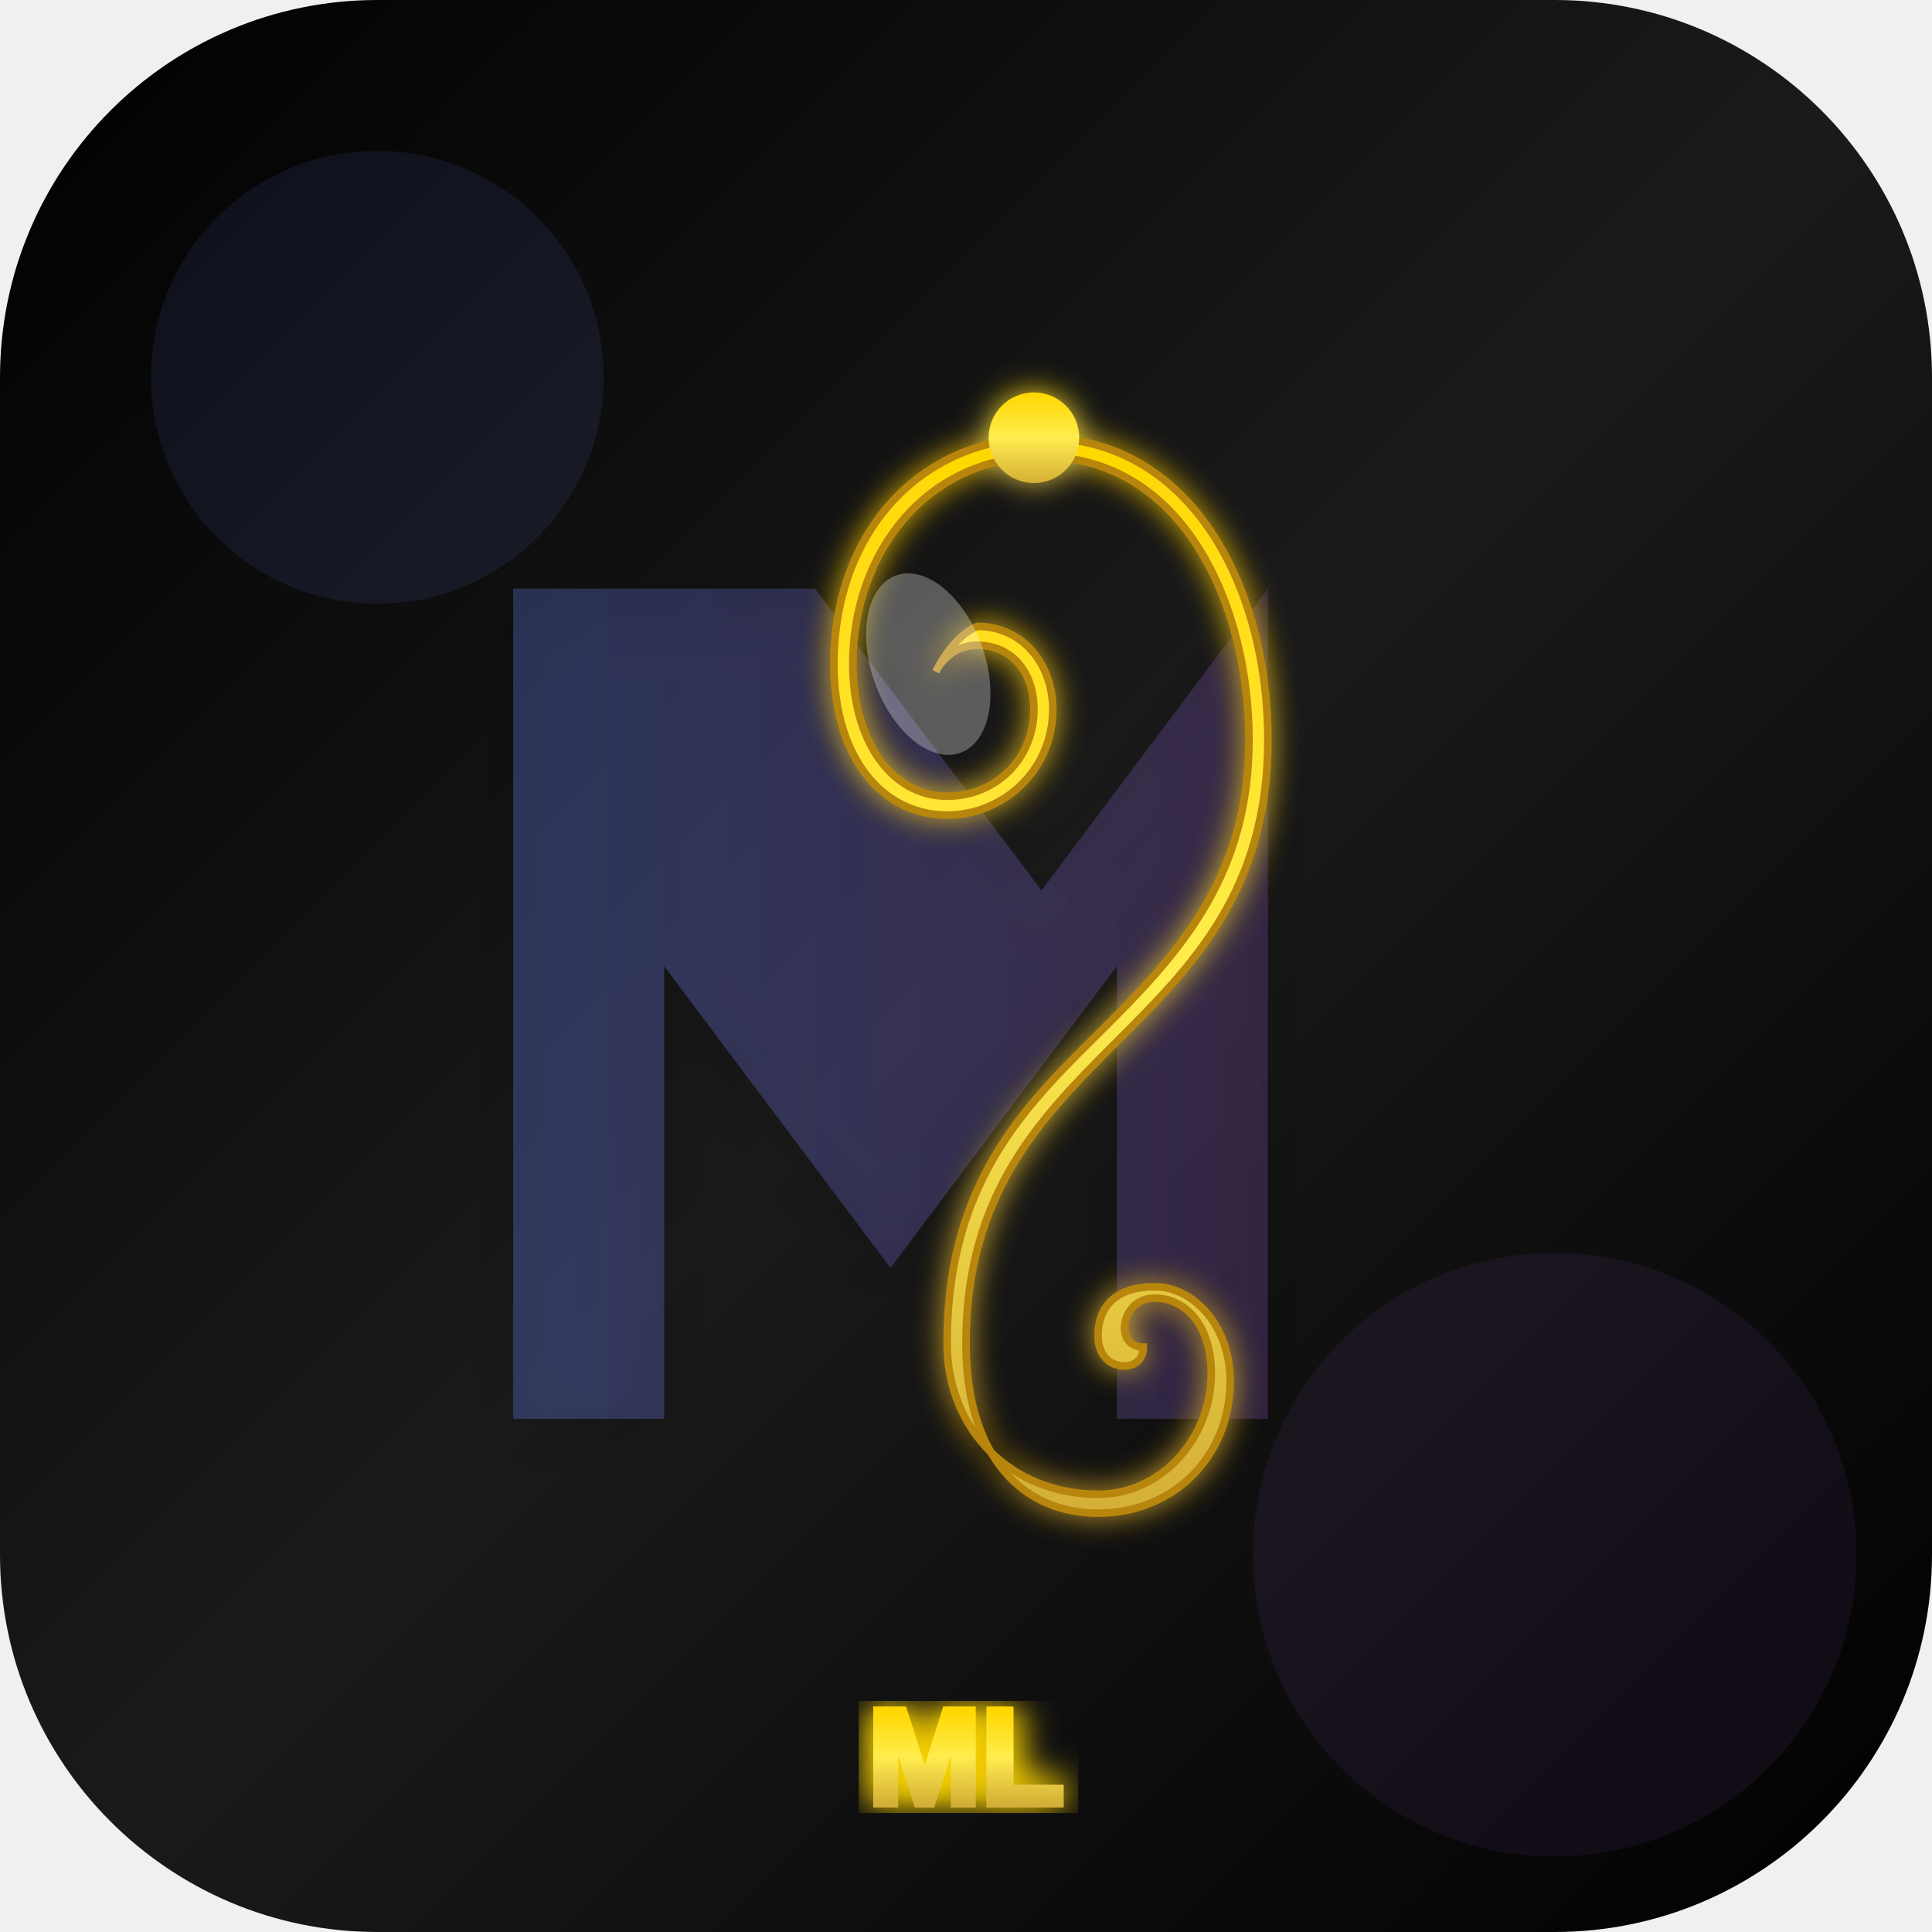
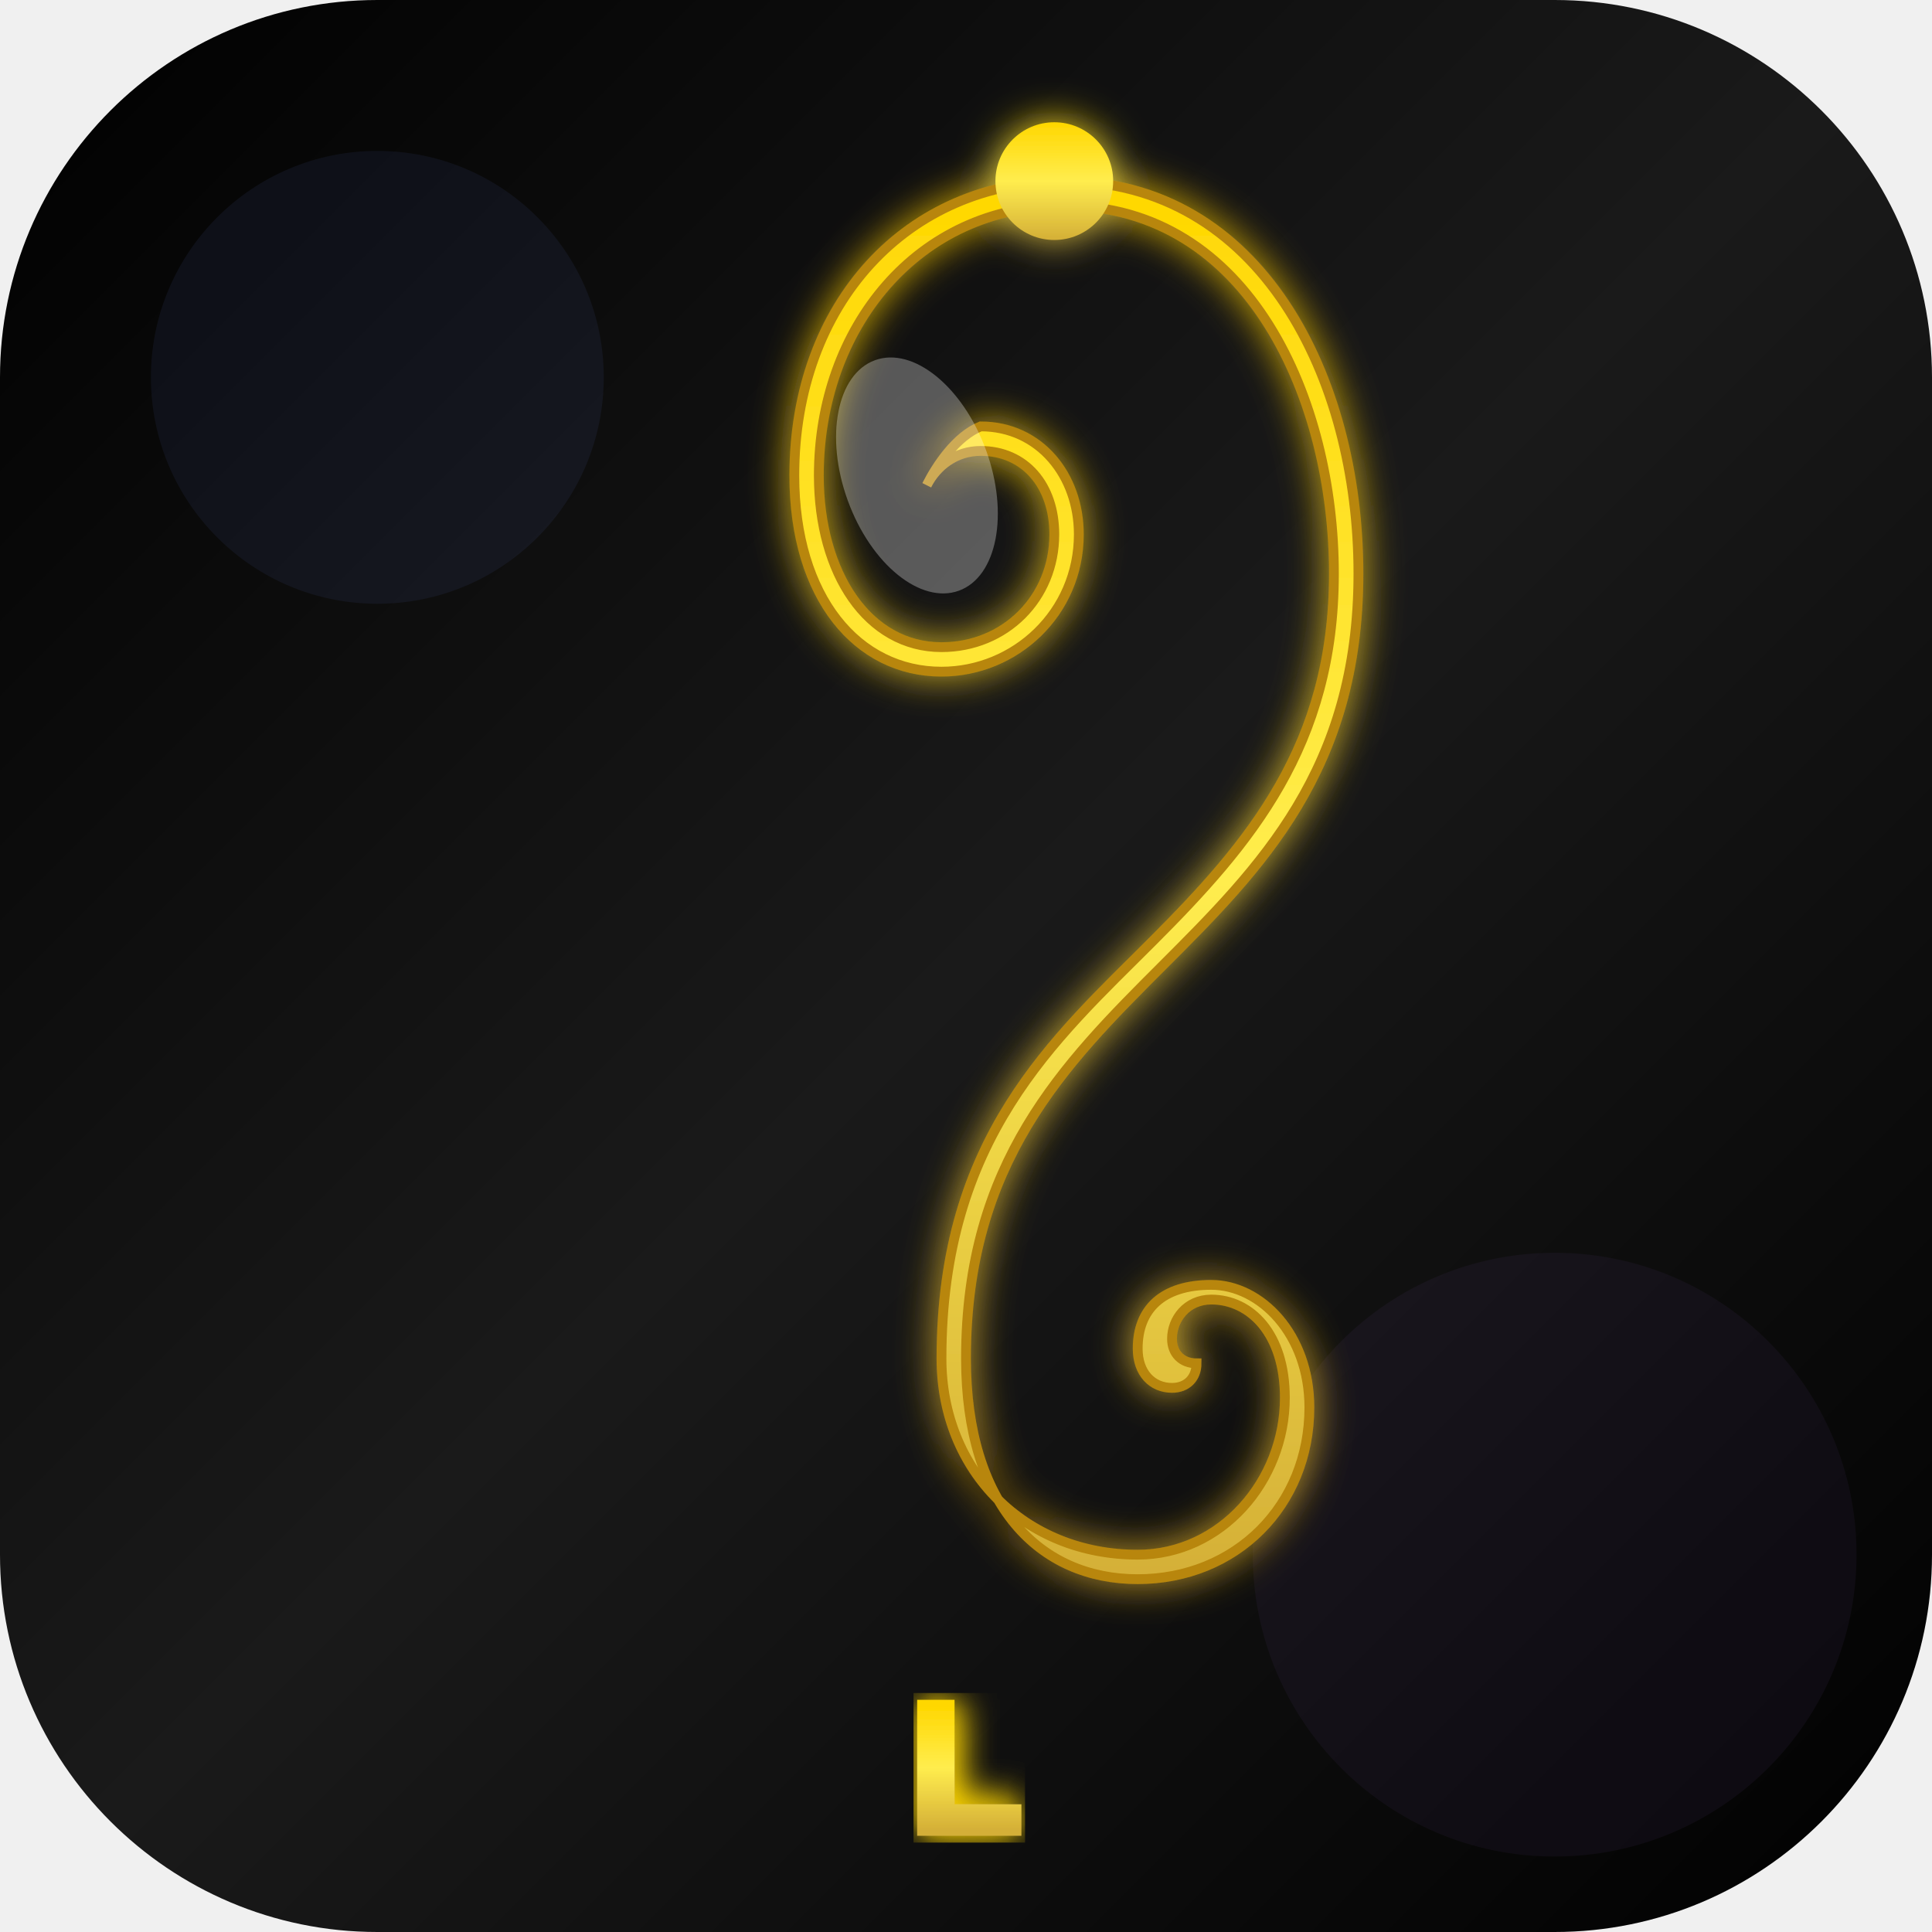
<svg xmlns="http://www.w3.org/2000/svg" width="512" height="512" viewBox="0 0 512 512" version="1.1">
  <defs>
    <linearGradient id="bgGradient" x1="0%" y1="0%" x2="100%" y2="100%">
      <stop offset="0%" style="stop-color:#000000;stop-opacity:1" />
      <stop offset="50%" style="stop-color:#1a1a1a;stop-opacity:1" />
      <stop offset="100%" style="stop-color:#000000;stop-opacity:1" />
    </linearGradient>
    <linearGradient id="goldGradient" x1="0%" y1="0%" x2="0%" y2="100%">
      <stop offset="0%" style="stop-color:#ffd700;stop-opacity:1" />
      <stop offset="50%" style="stop-color:#ffed4e;stop-opacity:1" />
      <stop offset="100%" style="stop-color:#d4af37;stop-opacity:1" />
    </linearGradient>
    <linearGradient id="mGradient" x1="0%" y1="0%" x2="100%" y2="0%">
      <stop offset="0%" style="stop-color:#667eea;stop-opacity:1" />
      <stop offset="100%" style="stop-color:#764ba2;stop-opacity:1" />
    </linearGradient>
    <filter id="glow">
      <feGaussianBlur stdDeviation="4" result="coloredBlur" />
      <feMerge>
        <feMergeNode in="coloredBlur" />
        <feMergeNode in="SourceGraphic" />
      </feMerge>
    </filter>
    <filter id="shadow">
      <feDropShadow dx="0" dy="6" stdDeviation="10" flood-opacity="0.4" />
    </filter>
    <filter id="goldGlow">
      <feGaussianBlur in="SourceAlpha" stdDeviation="3" />
      <feOffset dx="0" dy="0" result="offsetblur" />
      <feFlood flood-color="#ffd700" flood-opacity="0.8" />
      <feComposite in2="offsetblur" operator="in" />
      <feMerge>
        <feMergeNode />
        <feMergeNode in="SourceGraphic" />
      </feMerge>
    </filter>
    <filter id="textGlow">
      <feGaussianBlur in="SourceAlpha" stdDeviation="5" />
      <feOffset dx="0" dy="0" result="offsetblur" />
      <feFlood flood-color="#ffd700" flood-opacity="1" />
      <feComposite in2="offsetblur" operator="in" />
      <feMerge>
        <feMergeNode />
        <feMergeNode />
        <feMergeNode in="SourceGraphic" />
      </feMerge>
    </filter>
  </defs>
  <rect width="512" height="512" fill="url(#bgGradient)" rx="100" />
-   <circle cx="100" cy="100" r="60" fill="#667eea" opacity="0.1" />
-   <circle cx="412" cy="412" r="80" fill="#764ba2" opacity="0.1" />
-   <g transform="translate(256, 256)">
-     <g filter="url(#shadow)">
-       <path d="M -120,-100 L -120,120 L -80,120 L -80,0 L -20,80 L 40,0 L 40,120 L 80,120 L 80,-100 L 20,-20 L -40,-100 Z" fill="url(#mGradient)" opacity="0.3" />
-     </g>
+   <circle cx="100" cy="100" r="60" fill="#667eea" opacity="0.08" />
+   <circle cx="412" cy="412" r="80" fill="#764ba2" opacity="0.08" />
+   <g transform="translate(256, 230) scale(1.3)">
    <g filter="url(#glow)">
      <path d="M 20,-140                       C 60,-140 80,-100 80,-60                      C 80,-20 60,0 40,20                      C 20,40 0,60 0,100                      C 0,130 15,145 35,145                      C 55,145 70,130 70,110                      C 70,95 60,85 50,85                      C 40,85 35,90 35,98                      C 35,103 38,106 42,106                      C 45,106 47,104 47,101                      L 47,101                      C 44,101 42,99 42,96                      C 42,92 45,88 50,88                      C 58,88 65,95 65,108                      C 65,125 52,140 35,140                      C 12,140 -5,123 -5,100                      C -5,55 18,35 38,15                      C 58,-5 75,-25 75,-60                      C 75,-95 58,-135 20,-135                      C -10,-135 -30,-110 -30,-80                      C -30,-60 -20,-45 -5,-45                      C 8,-45 18,-55 18,-68                      C 18,-78 12,-85 3,-85                      C -2,-85 -6,-82 -8,-78                      L -8,-78                      C -6,-82 -2,-88 3,-90                      C 15,-90 23,-80 23,-68                      C 23,-52 10,-40 -5,-40                      C -22,-40 -35,-55 -35,-80                      C -35,-115 -12,-140 20,-140 Z" fill="url(#goldGradient)" stroke="#b8860b" stroke-width="2" />
      <path d="M 18,-135 L 18,60" stroke="url(#goldGradient)" stroke-width="14" stroke-linecap="round" />
      <circle cx="18" cy="-140" r="12" fill="url(#goldGradient)" />
    </g>
    <ellipse cx="-10" cy="-80" rx="15" ry="25" fill="#ffffff" opacity="0.3" transform="rotate(-20 -10 -80)" />
  </g>
  <g filter="url(#textGlow)">
-     <text x="256" y="478" text-anchor="middle" fill="none" stroke="url(#goldGradient)" stroke-width="2" font-size="36" font-weight="bold" font-family="Arial, sans-serif">ML</text>
-     <text x="256" y="478" text-anchor="middle" fill="url(#goldGradient)" font-size="36" font-weight="bold" font-family="Arial, sans-serif">ML</text>
+     <text x="256" y="485" text-anchor="middle" fill="none" stroke="url(#goldGradient)" stroke-width="3" font-size="48" font-weight="bold" font-family="Arial, sans-serif">L</text>
+     <text x="256" y="485" text-anchor="middle" fill="url(#goldGradient)" font-size="48" font-weight="bold" font-family="Arial, sans-serif">L</text>
  </g>
</svg>
